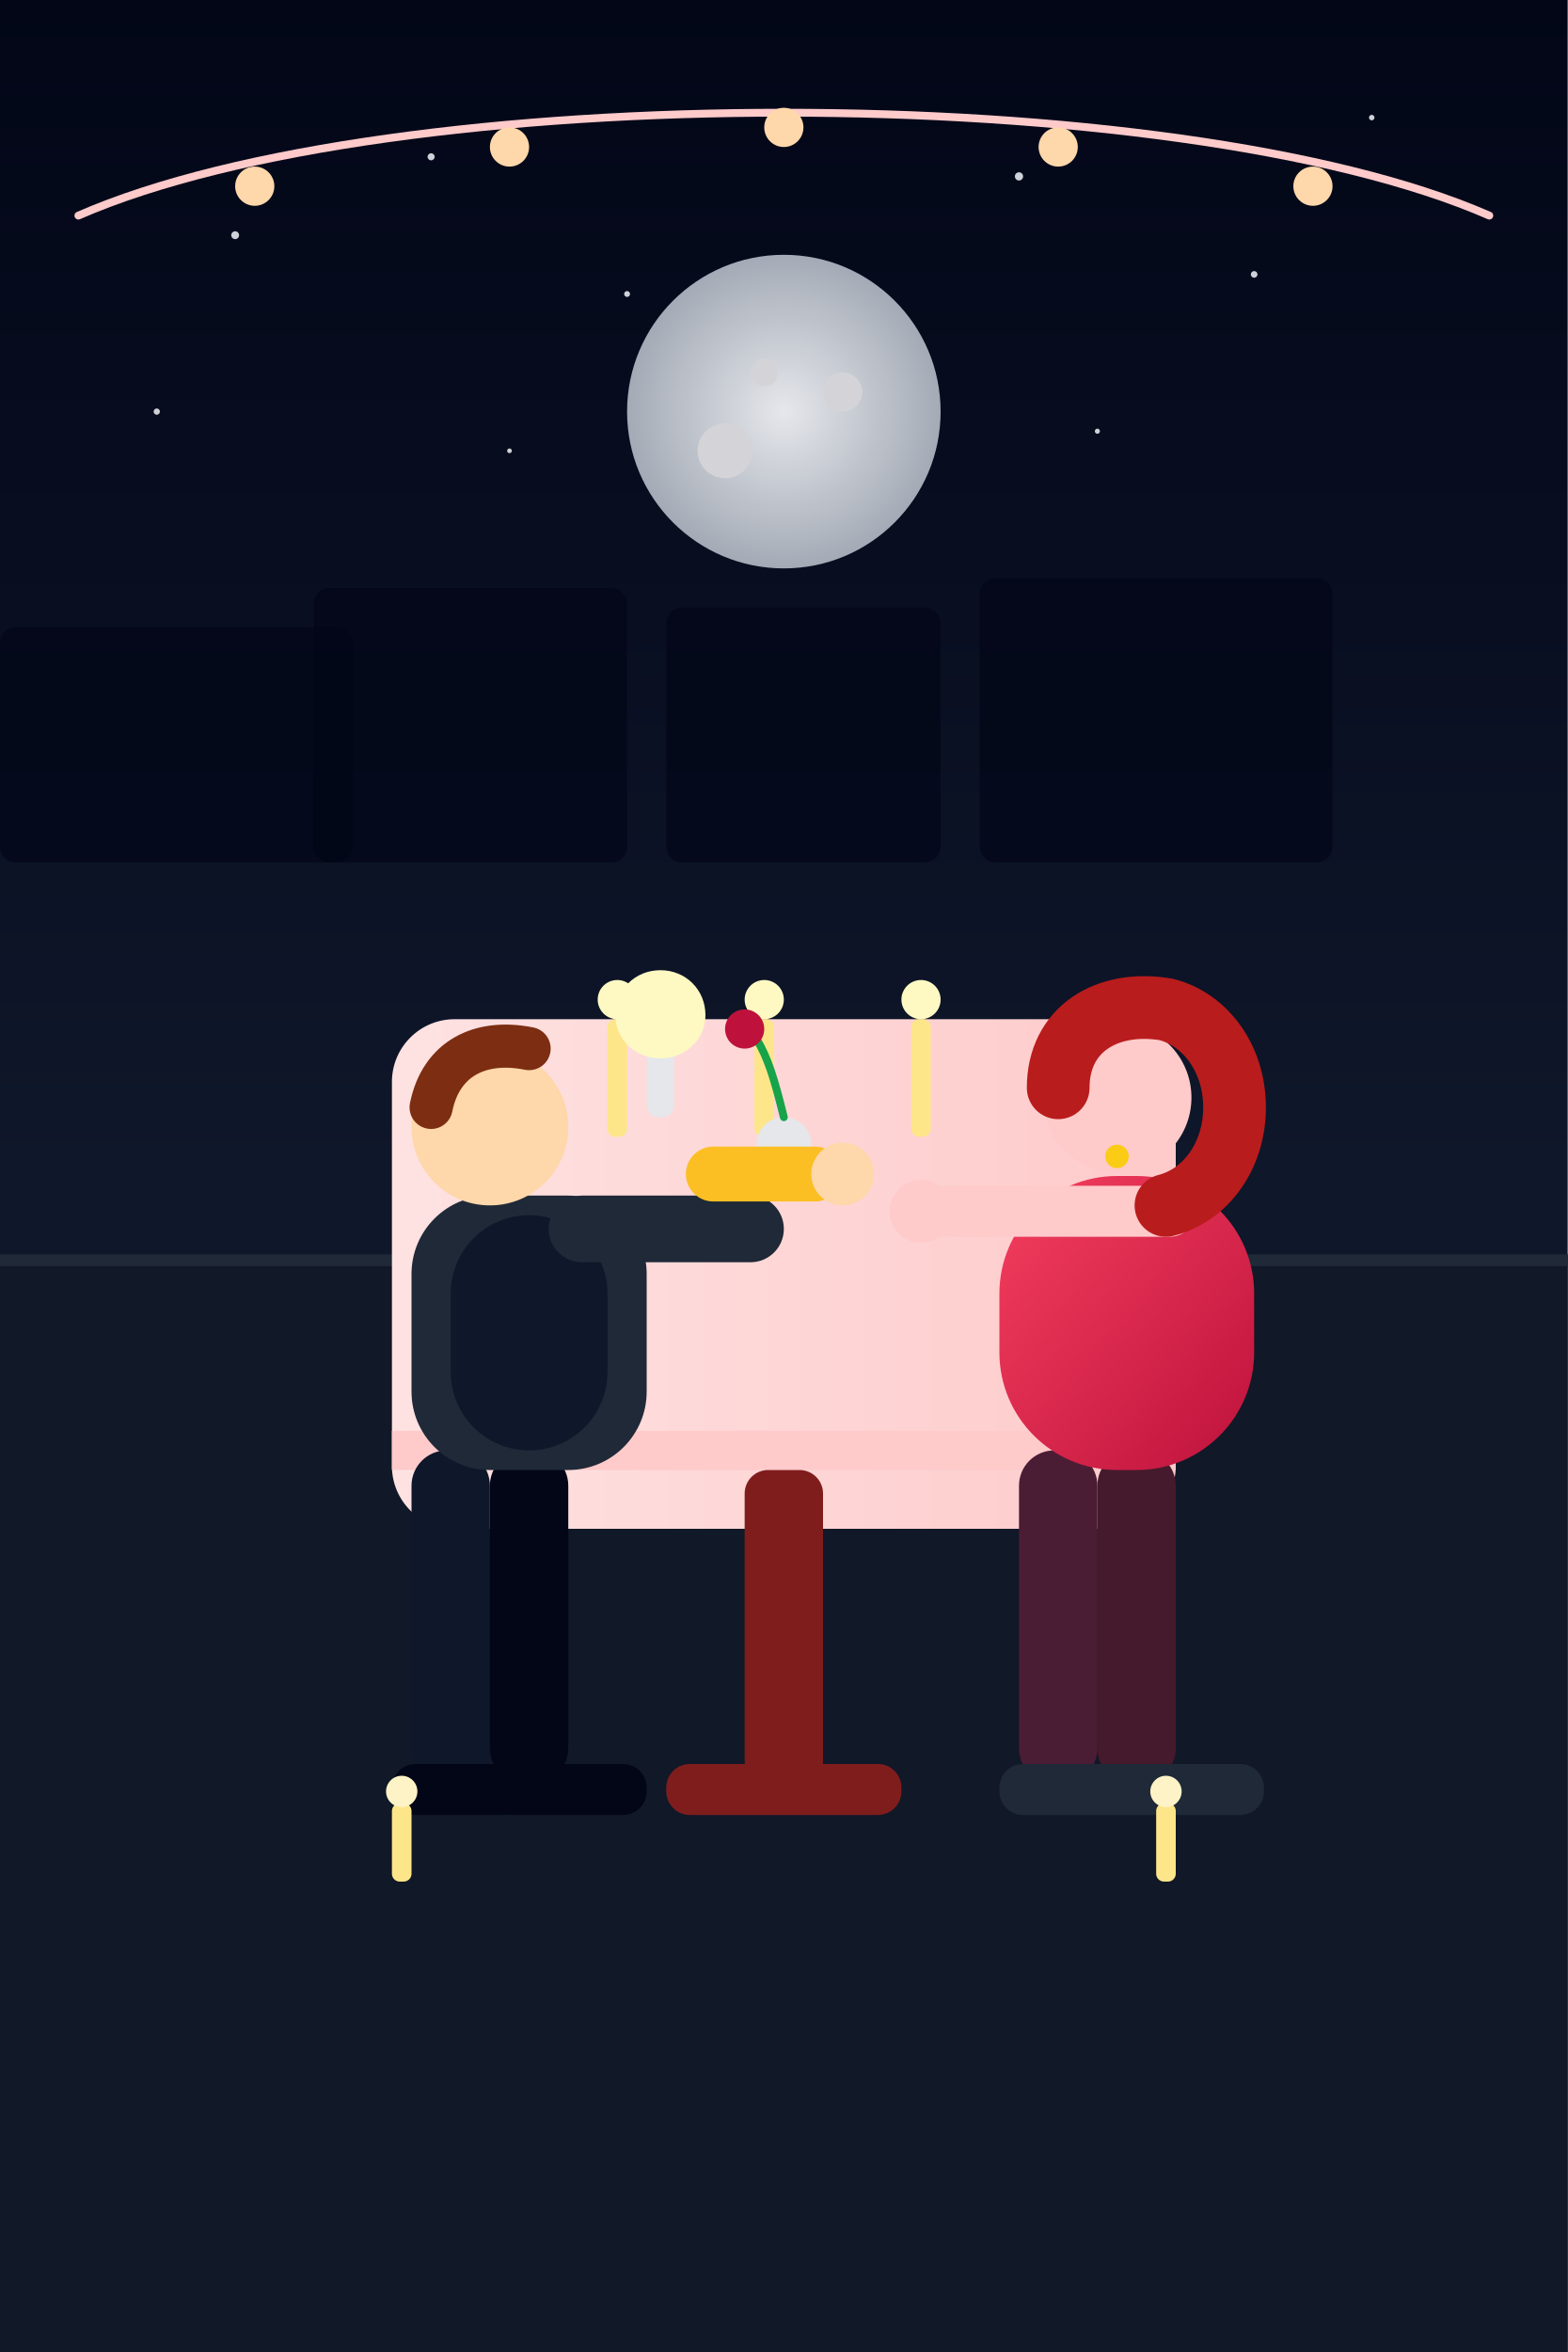
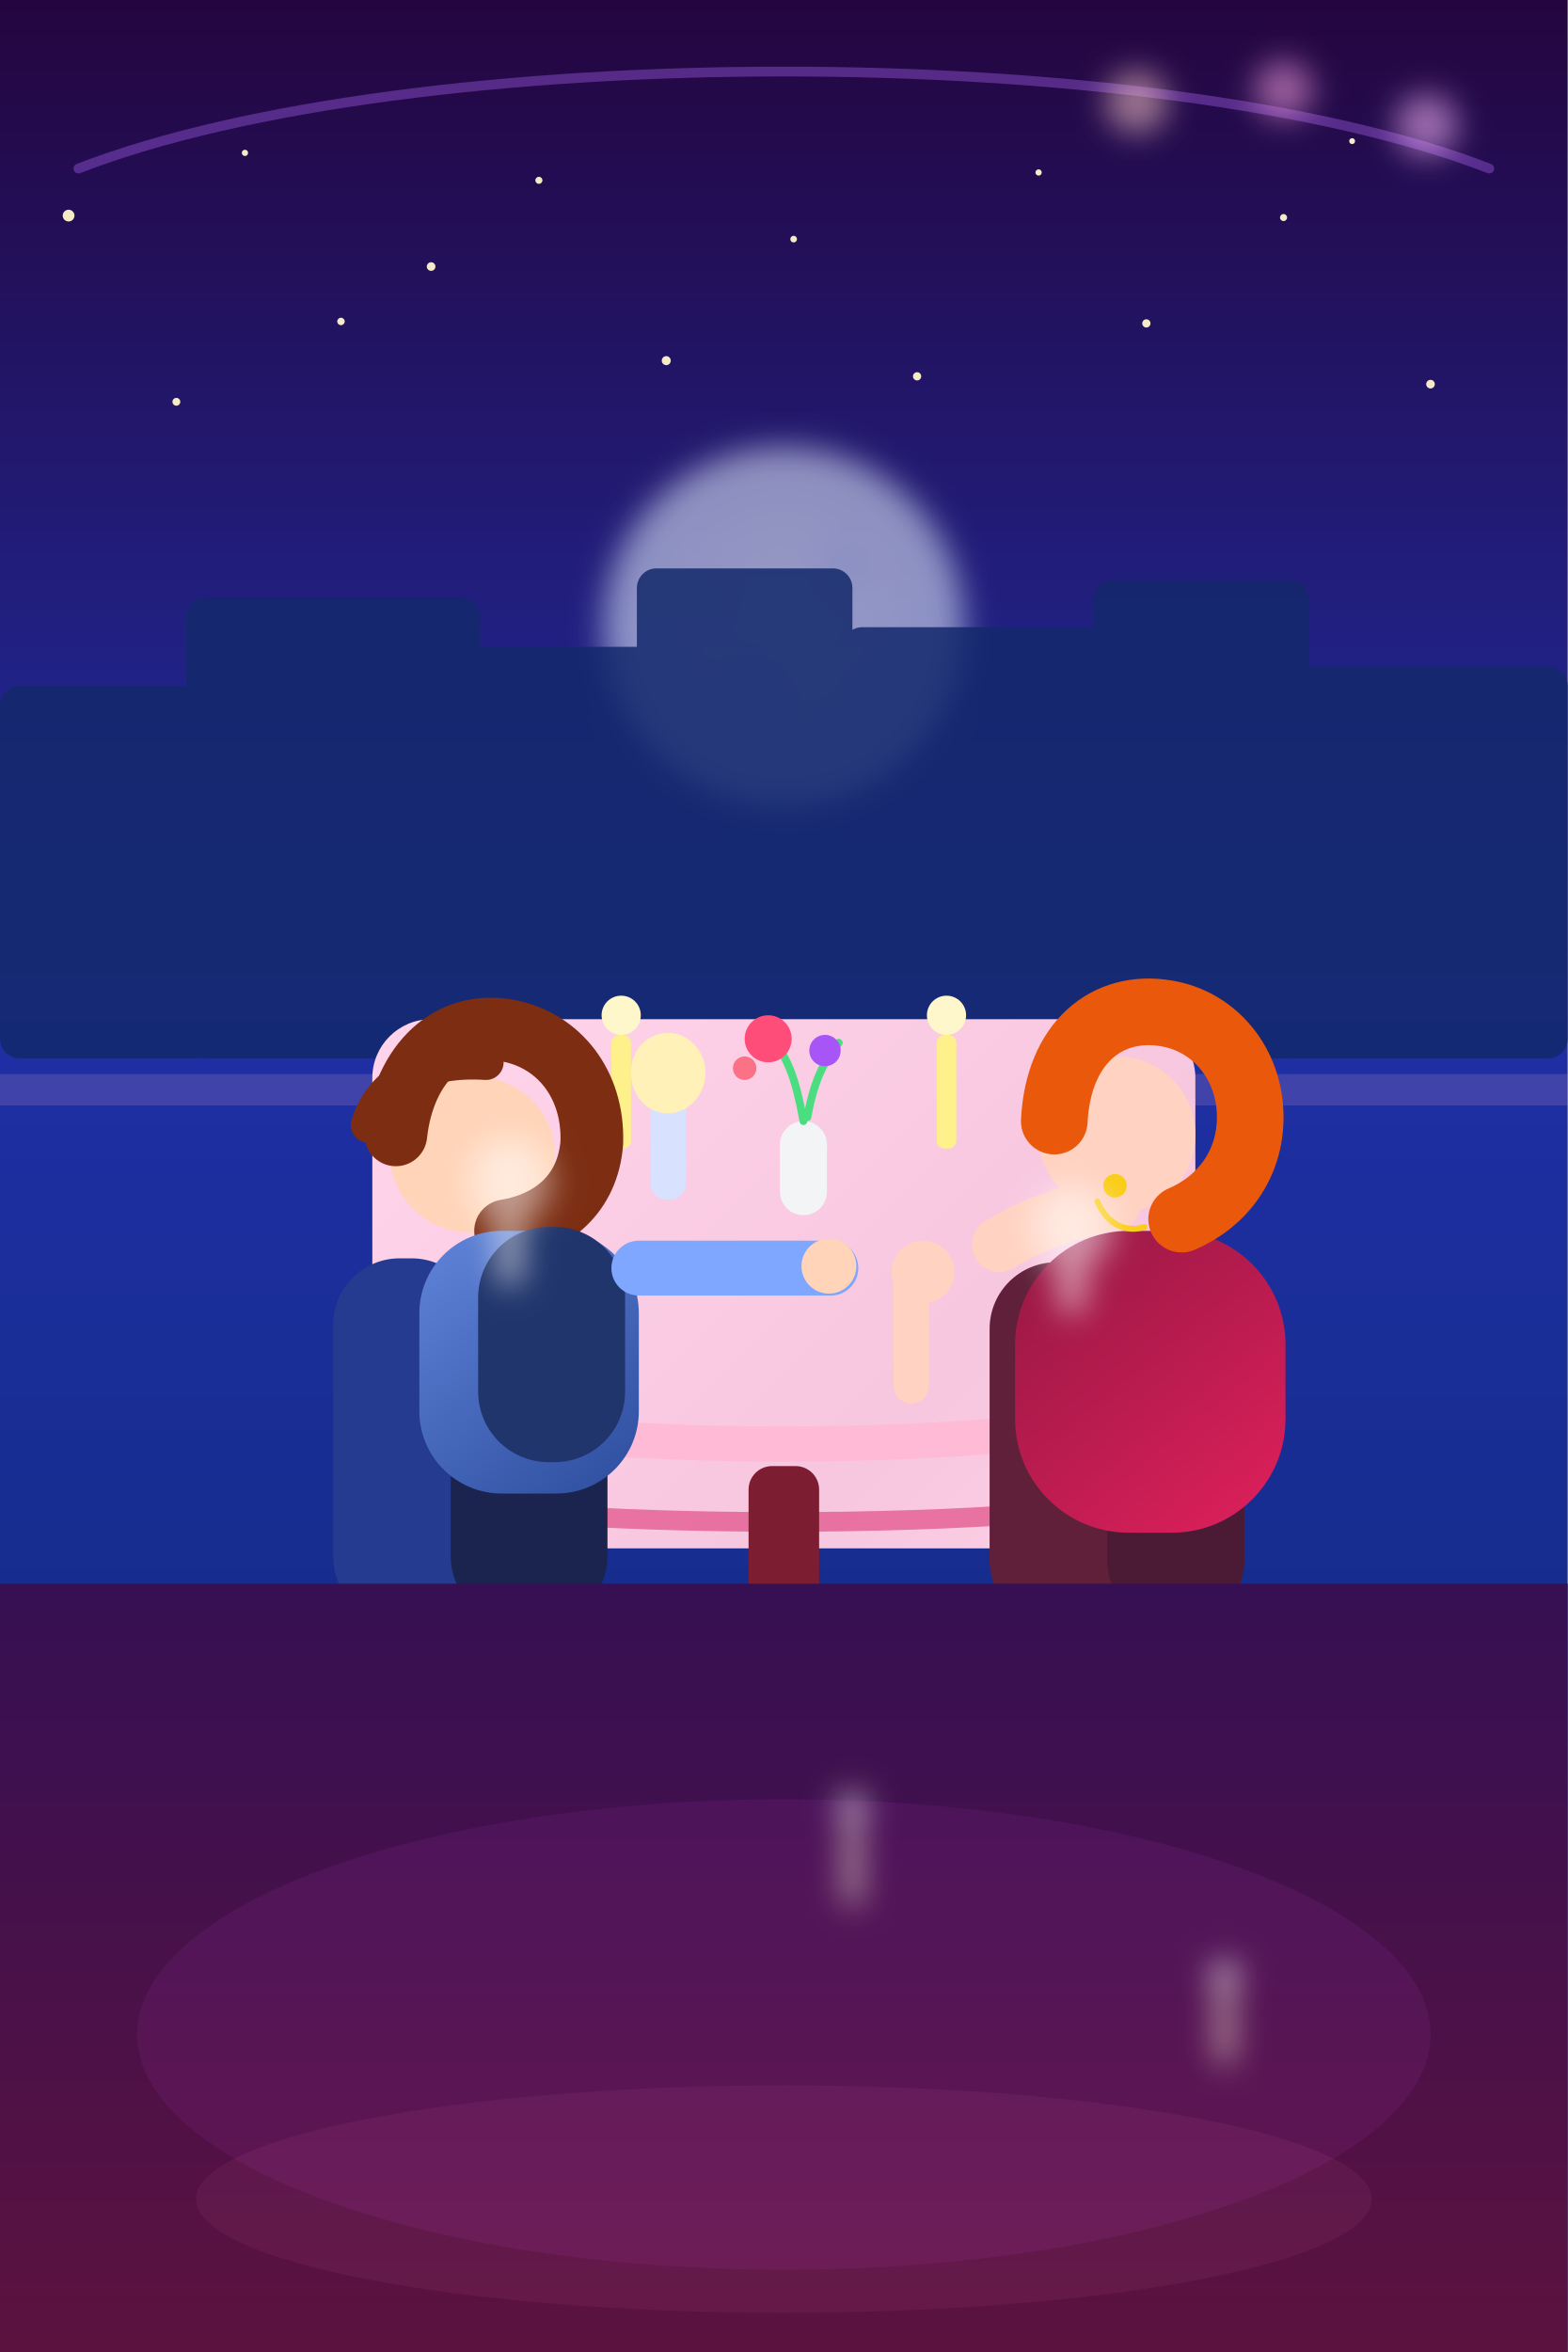
<svg xmlns="http://www.w3.org/2000/svg" width="800" height="1200" viewBox="0 0 800 1200" fill="none">
  <defs>
-     <linearGradient id="bg" x1="0" y1="0" x2="0" y2="1">
-       <stop offset="0" stop-color="#020617" />
-       <stop offset="0.5" stop-color="#0f172a" />
-       <stop offset="1" stop-color="#111827" />
+     <linearGradient id="sky" x1="400" y1="0" x2="400" y2="1200" gradientUnits="userSpaceOnUse">
+       <stop offset="0" stop-color="#24053f" />
+       <stop offset="0.42" stop-color="#1f2fa6" />
+       <stop offset="1" stop-color="#0b2a6f" />
    </linearGradient>
-     <radialGradient id="moon" cx="0" cy="0" r="1" gradientUnits="userSpaceOnUse" gradientTransform="translate(400 210) rotate(90) scale(90)">
-       <stop stop-color="#e5e7eb" />
-       <stop offset="1" stop-color="#9ca3af" />
+     <radialGradient id="moonGlow" cx="0" cy="0" r="1" gradientUnits="userSpaceOnUse" gradientTransform="translate(400 315) rotate(90) scale(140 140)">
+       <stop offset="0" stop-color="#dff3ff" />
+       <stop offset="1" stop-color="#b8d7ff" />
    </radialGradient>
-     <linearGradient id="tablecloth" x1="0" y1="0" x2="1" y2="0">
-       <stop offset="0" stop-color="#fee2e2" />
-       <stop offset="1" stop-color="#fecaca" />
+     <linearGradient id="tableCloth" x1="220" y1="520" x2="600" y2="900" gradientUnits="userSpaceOnUse">
+       <stop offset="0" stop-color="#ffd4ea" />
+       <stop offset="0.58" stop-color="#f7c6df" />
+       <stop offset="1" stop-color="#ffd6e7" />
    </linearGradient>
-     <linearGradient id="primaryDress" x1="0" y1="0" x2="1" y2="1">
-       <stop offset="0" stop-color="#f43f5e" />
-       <stop offset="1" stop-color="#be123c" />
+     <linearGradient id="dress" x1="520" y1="600" x2="650" y2="760" gradientUnits="userSpaceOnUse">
+       <stop offset="0" stop-color="#8c1740" />
+       <stop offset="1" stop-color="#d91f5a" />
    </linearGradient>
+     <linearGradient id="shirt" x1="150" y1="540" x2="330" y2="760" gradientUnits="userSpaceOnUse">
+       <stop offset="0" stop-color="#7fa7ff" />
+       <stop offset="1" stop-color="#2d4c9d" />
+     </linearGradient>
+     <linearGradient id="floor" x1="0" y1="720" x2="0" y2="1200" gradientUnits="userSpaceOnUse">
+       <stop offset="0" stop-color="#2d0f58" />
+       <stop offset="1" stop-color="#5c123f" />
+     </linearGradient>
+     <filter id="softGlow" x="-100" y="-100" width="1000" height="1400" filterUnits="userSpaceOnUse">
+       <feGaussianBlur stdDeviation="8" result="blur" />
+       <feColorMatrix in="blur" type="matrix" values="1 0 0 0 0.2 0 1 0 0 0.1 0 0 1 0 0.4 0 0 0 0.55 0" />
+     </filter>
  </defs>
-   <rect width="800" height="1200" fill="url(#bg)" />
-   <g fill="#e5e7eb" fill-opacity="0.9">
-     <circle cx="120" cy="120" r="2" />
-     <circle cx="220" cy="80" r="1.8" />
-     <circle cx="320" cy="150" r="1.5" />
-     <circle cx="520" cy="90" r="2.1" />
-     <circle cx="640" cy="140" r="1.7" />
-     <circle cx="700" cy="60" r="1.4" />
-     <circle cx="80" cy="210" r="1.6" />
-     <circle cx="260" cy="230" r="1.2" />
-     <circle cx="560" cy="220" r="1.3" />
+   <rect width="800" height="1200" fill="url(#sky)" />
+   <g fill="#fff7cc" opacity="0.95">
+     <circle cx="35" cy="110" r="3" />
+     <circle cx="90" cy="205" r="2" />
+     <circle cx="125" cy="78" r="1.6" />
+     <circle cx="174" cy="164" r="1.9" />
+     <circle cx="220" cy="136" r="2.2" />
+     <circle cx="275" cy="92" r="1.8" />
+     <circle cx="340" cy="184" r="2.3" />
+     <circle cx="405" cy="122" r="1.7" />
+     <circle cx="468" cy="192" r="2.1" />
+     <circle cx="530" cy="88" r="1.6" />
+     <circle cx="585" cy="165" r="2.1" />
+     <circle cx="655" cy="111" r="1.8" />
+     <circle cx="730" cy="196" r="2.2" />
+     <circle cx="690" cy="72" r="1.5" />
  </g>
-   <circle cx="400" cy="210" r="80" fill="url(#moon)" />
-   <circle cx="430" cy="200" r="10" fill="#d4d4d8" />
-   <circle cx="370" cy="230" r="14" fill="#d4d4d8" />
-   <circle cx="390" cy="190" r="7" fill="#d4d4d8" />
-   <path d="M40 110 C 200 40 600 40 760 110" stroke="#fecaca" stroke-width="4" stroke-linecap="round" />
-   <g fill="#fed7aa">
-     <circle cx="130" cy="95" r="10" />
-     <circle cx="260" cy="75" r="10" />
-     <circle cx="400" cy="65" r="10" />
-     <circle cx="540" cy="75" r="10" />
-     <circle cx="670" cy="95" r="10" />
+   <g filter="url(#softGlow)">
+     <circle cx="400" cy="320" r="92" fill="url(#moonGlow)" />
+     <circle cx="364" cy="305" r="9" fill="#c8e2ff" />
+     <circle cx="430" cy="290" r="13" fill="#c8e2ff" />
+     <circle cx="385" cy="350" r="16" fill="#c8e2ff" />
+     <circle cx="444" cy="348" r="8" fill="#c8e2ff" />
  </g>
-   <g fill="#020617" fill-opacity="0.7">
-     <rect x="0" y="320" width="180" height="120" rx="8" />
-     <rect x="160" y="300" width="160" height="140" rx="8" />
-     <rect x="340" y="310" width="140" height="130" rx="8" />
-     <rect x="500" y="295" width="180" height="145" rx="8" />
+   <path d="M40 86 C 210 20 590 20 760 86" stroke="#b56cff" stroke-opacity="0.35" stroke-width="5" stroke-linecap="round" />
+   <g filter="url(#softGlow)">
+     <circle cx="580" cy="52" r="16" fill="#ffbc78" />
+     <circle cx="655" cy="46" r="15" fill="#ff8fa3" />
+     <circle cx="728" cy="64" r="16" fill="#f5a9ff" />
  </g>
-   <rect x="0" y="640" width="800" height="560" fill="#111827" />
-   <rect x="0" y="640" width="800" height="6" fill="#1f2937" />
-   <rect x="200" y="520" width="400" height="260" rx="32" fill="url(#tablecloth)" />
-   <rect x="200" y="730" width="400" height="20" fill="#fecaca" />
-   <rect x="380" y="750" width="40" height="160" rx="12" fill="#7f1d1d" />
-   <rect x="340" y="900" width="120" height="26" rx="12" fill="#7f1d1d" />
+   <g fill="#13286b" opacity="0.85">
+     <rect x="0" y="350" width="110" height="190" rx="10" />
+     <rect x="95" y="305" width="150" height="235" rx="10" />
+     <rect x="215" y="330" width="135" height="210" rx="10" />
+     <rect x="325" y="290" width="110" height="250" rx="10" />
+     <rect x="430" y="320" width="145" height="220" rx="10" />
+     <rect x="558" y="296" width="110" height="244" rx="10" />
+     <rect x="650" y="340" width="150" height="200" rx="10" />
+   </g>
+   <rect x="0" y="548" width="800" height="16" fill="#ffb6d5" opacity="0.15" />
+   <ellipse cx="400" cy="925" rx="285" ry="58" fill="#5c123f" opacity="0.35" />
+   <rect x="190" y="520" width="420" height="270" rx="30" fill="url(#tableCloth)" />
+   <path d="M190 715 C 265 744 535 744 610 715" stroke="#ffbad6" stroke-width="18" stroke-linecap="round" />
+   <path d="M190 760 C 260 782 540 782 610 760" stroke="#d81b60" stroke-width="10" stroke-linecap="round" opacity="0.5" />
+   <rect x="382" y="748" width="36" height="170" rx="12" fill="#7c1d31" />
+   <rect x="338" y="902" width="124" height="24" rx="12" fill="#7c1d31" />
  <g>
-     <rect x="310" y="520" width="10" height="60" rx="4" fill="#fde68a" />
-     <circle cx="315" cy="510" r="10" fill="#fef9c3" />
-     <rect x="385" y="520" width="10" height="60" rx="4" fill="#fde68a" />
-     <circle cx="390" cy="510" r="10" fill="#fef9c3" />
-     <rect x="465" y="520" width="10" height="60" rx="4" fill="#fde68a" />
-     <circle cx="470" cy="510" r="10" fill="#fef9c3" />
+     <rect x="312" y="528" width="10" height="58" rx="4" fill="#fef08a" />
+     <circle cx="317" cy="518" r="10" fill="#fff7cc" />
+     <rect x="478" y="528" width="10" height="58" rx="4" fill="#fef08a" />
+     <circle cx="483" cy="518" r="10" fill="#fff7cc" />
+     <rect x="398" y="572" width="24" height="48" rx="12" fill="#f3f4f6" />
+     <path d="M410 572 C 406 550 402 540 394 530" stroke="#4ade80" stroke-width="4" stroke-linecap="round" />
+     <path d="M412 570 C 416 548 422 540 428 532" stroke="#4ade80" stroke-width="4" stroke-linecap="round" />
+     <circle cx="392" cy="530" r="12" fill="#ff4d79" />
+     <circle cx="421" cy="536" r="8" fill="#a855f7" />
+     <circle cx="380" cy="545" r="6" fill="#fb7185" />
  </g>
  <g>
-     <rect x="386" y="570" width="28" height="40" rx="14" fill="#e5e7eb" />
-     <path d="M400 570 C 395 550 392 540 386 530" stroke="#16a34a" stroke-width="4" stroke-linecap="round" />
-     <circle cx="380" cy="525" r="10" fill="#be123c" />
+     <rect x="170" y="642" width="74" height="186" rx="34" fill="#243b8f" />
+     <rect x="230" y="642" width="80" height="186" rx="34" fill="#1a244f" />
+     <rect x="152" y="814" width="96" height="28" rx="12" fill="#1a244f" />
+     <rect x="228" y="814" width="102" height="28" rx="12" fill="#101423" />
+     <ellipse cx="241" cy="589" rx="42" ry="40" fill="#ffd4b8" />
+     <path d="M202 579 C 206 542 230 520 260 526 C 285 531 303 553 302 583 C 300 609 282 624 258 628" stroke="#7c2d12" stroke-width="32" stroke-linecap="round" />
+     <path d="M188 574 C 195 551 218 540 248 542" stroke="#7c2d12" stroke-width="18" stroke-linecap="round" />
+     <rect x="214" y="628" width="112" height="134" rx="42" fill="url(#shirt)" />
+     <rect x="244" y="626" width="75" height="120" rx="36" fill="#20356c" />
+     <rect x="312" y="633" width="126" height="28" rx="14" fill="#7fa7ff" />
+     <circle cx="423" cy="646" r="14" fill="#ffd4b8" />
+     <rect x="332" y="534" width="18" height="78" rx="8" fill="#d8e2ff" />
+     <path d="M341 527 C 351 527 360 536 360 547 C 360 559 351 568 341 568 C 330 568 322 559 322 547 C 322 536 330 527 341 527Z" fill="#fff1b8" />
  </g>
  <g>
-     <rect x="210" y="740" width="40" height="170" rx="18" fill="#0f172a" />
-     <rect x="250" y="740" width="40" height="170" rx="18" fill="#020617" />
-     <rect x="200" y="900" width="70" height="26" rx="12" fill="#020617" />
-     <rect x="250" y="900" width="80" height="26" rx="12" fill="#020617" />
-     <rect x="210" y="610" width="120" height="140" rx="40" fill="#1f2937" />
-     <rect x="230" y="620" width="80" height="120" rx="40" fill="#0f172a" />
-     <rect x="280" y="610" width="120" height="34" rx="17" fill="#1f2937" />
-     <rect x="350" y="585" width="80" height="28" rx="14" fill="#fbbf24" />
-     <circle cx="430" cy="599" r="16" fill="#fed7aa" />
-     <circle cx="250" cy="575" r="40" fill="#fed7aa" />
-     <path d="M220 565 C 225 540 245 530 270 535" stroke="#7c2d12" stroke-width="22" stroke-linecap="round" />
-     <rect x="330" y="500" width="14" height="70" rx="6" fill="#e5e7eb" />
-     <path d="M337 495 C 350 495 360 505 360 518 C 360 530 350 540 337 540 C 324 540 314 530 314 518 C 314 505 324 495 337 495Z" fill="#fef9c3" />
+     <rect x="505" y="644" width="76" height="186" rx="34" fill="#61203a" />
+     <rect x="565" y="644" width="70" height="186" rx="34" fill="#4b1b35" />
+     <rect x="504" y="814" width="98" height="28" rx="12" fill="#4b1b35" />
+     <rect x="566" y="814" width="84" height="28" rx="12" fill="#101423" />
+     <rect x="518" y="628" width="138" height="154" rx="58" fill="url(#dress)" />
+     <circle cx="570" cy="579" r="40" fill="#ffd2c1" />
+     <path d="M538 572 C 540 532 565 512 595 517 C 620 521 638 543 638 570 C 638 594 624 613 603 622" stroke="#ea580c" stroke-width="34" stroke-linecap="round" />
+     <path d="M510 635 C 528 624 546 618 568 614" stroke="#ffd2c1" stroke-width="28" stroke-linecap="round" />
+     <circle cx="471" cy="649" r="16" fill="#ffd2c1" />
+     <rect x="456" y="646" width="18" height="70" rx="9" fill="#ffd2c1" />
+     <circle cx="569" cy="605" r="6" fill="#facc15" />
+     <path d="M560 613 C 565 625 575 629 584 626" stroke="#facc15" stroke-width="3" stroke-linecap="round" />
  </g>
-   <g>
-     <rect x="520" y="740" width="40" height="170" rx="18" fill="#4b1d35" />
-     <rect x="560" y="740" width="40" height="170" rx="18" fill="#451a2d" />
-     <rect x="510" y="900" width="80" height="26" rx="12" fill="#1f2937" />
-     <rect x="565" y="900" width="80" height="26" rx="12" fill="#1f2937" />
-     <rect x="510" y="600" width="130" height="150" rx="60" fill="url(#primaryDress)" />
-     <rect x="470" y="605" width="140" height="26" rx="13" fill="#fecaca" />
-     <circle cx="470" cy="618" r="16" fill="#fecaca" />
-     <circle cx="570" cy="560" r="38" fill="#fecaca" />
-     <path d="M540 555 C 540 525 565 510 595 515 C 615 520 630 540 630 565 C 630 590 615 610 595 615" stroke="#b91c1c" stroke-width="32" stroke-linecap="round" />
-     <circle cx="570" cy="590" r="6" fill="#facc15" />
+   <g filter="url(#softGlow)">
+     <rect x="253" y="586" width="14" height="70" rx="6" fill="#ecfeff" />
+     <path d="M260 580 C 272 580 282 590 282 603 C 282 615 272 625 260 625 C 248 625 238 615 238 603 C 238 590 248 580 260 580Z" fill="#f9fbff" opacity="0.8" />
+     <rect x="540" y="610" width="14" height="60" rx="6" fill="#ecfeff" />
+     <path d="M547 604 C 559 604 569 614 569 626 C 569 638 559 648 547 648 C 535 648 525 638 525 626 C 525 614 535 604 547 604Z" fill="#f9fbff" opacity="0.8" />
  </g>
-   <g>
-     <rect x="200" y="920" width="10" height="40" rx="4" fill="#fde68a" />
-     <circle cx="205" cy="914" r="8" fill="#fef3c7" />
-     <rect x="590" y="920" width="10" height="40" rx="4" fill="#fde68a" />
-     <circle cx="595" cy="914" r="8" fill="#fef3c7" />
+   <rect y="808" width="800" height="392" fill="url(#floor)" />
+   <ellipse cx="400" cy="1038" rx="330" ry="120" fill="#d946ef" opacity="0.08" />
+   <ellipse cx="400" cy="1122" rx="300" ry="58" fill="#ff7ab8" opacity="0.07" />
+   <g filter="url(#softGlow)">
+     <rect x="430" y="930" width="10" height="42" rx="4" fill="#fde68a" />
+     <circle cx="435" cy="922" r="8" fill="#fff7cc" />
+     <rect x="620" y="1015" width="10" height="38" rx="4" fill="#fde68a" />
+     <circle cx="625" cy="1008" r="8" fill="#fff7cc" />
  </g>
</svg>
